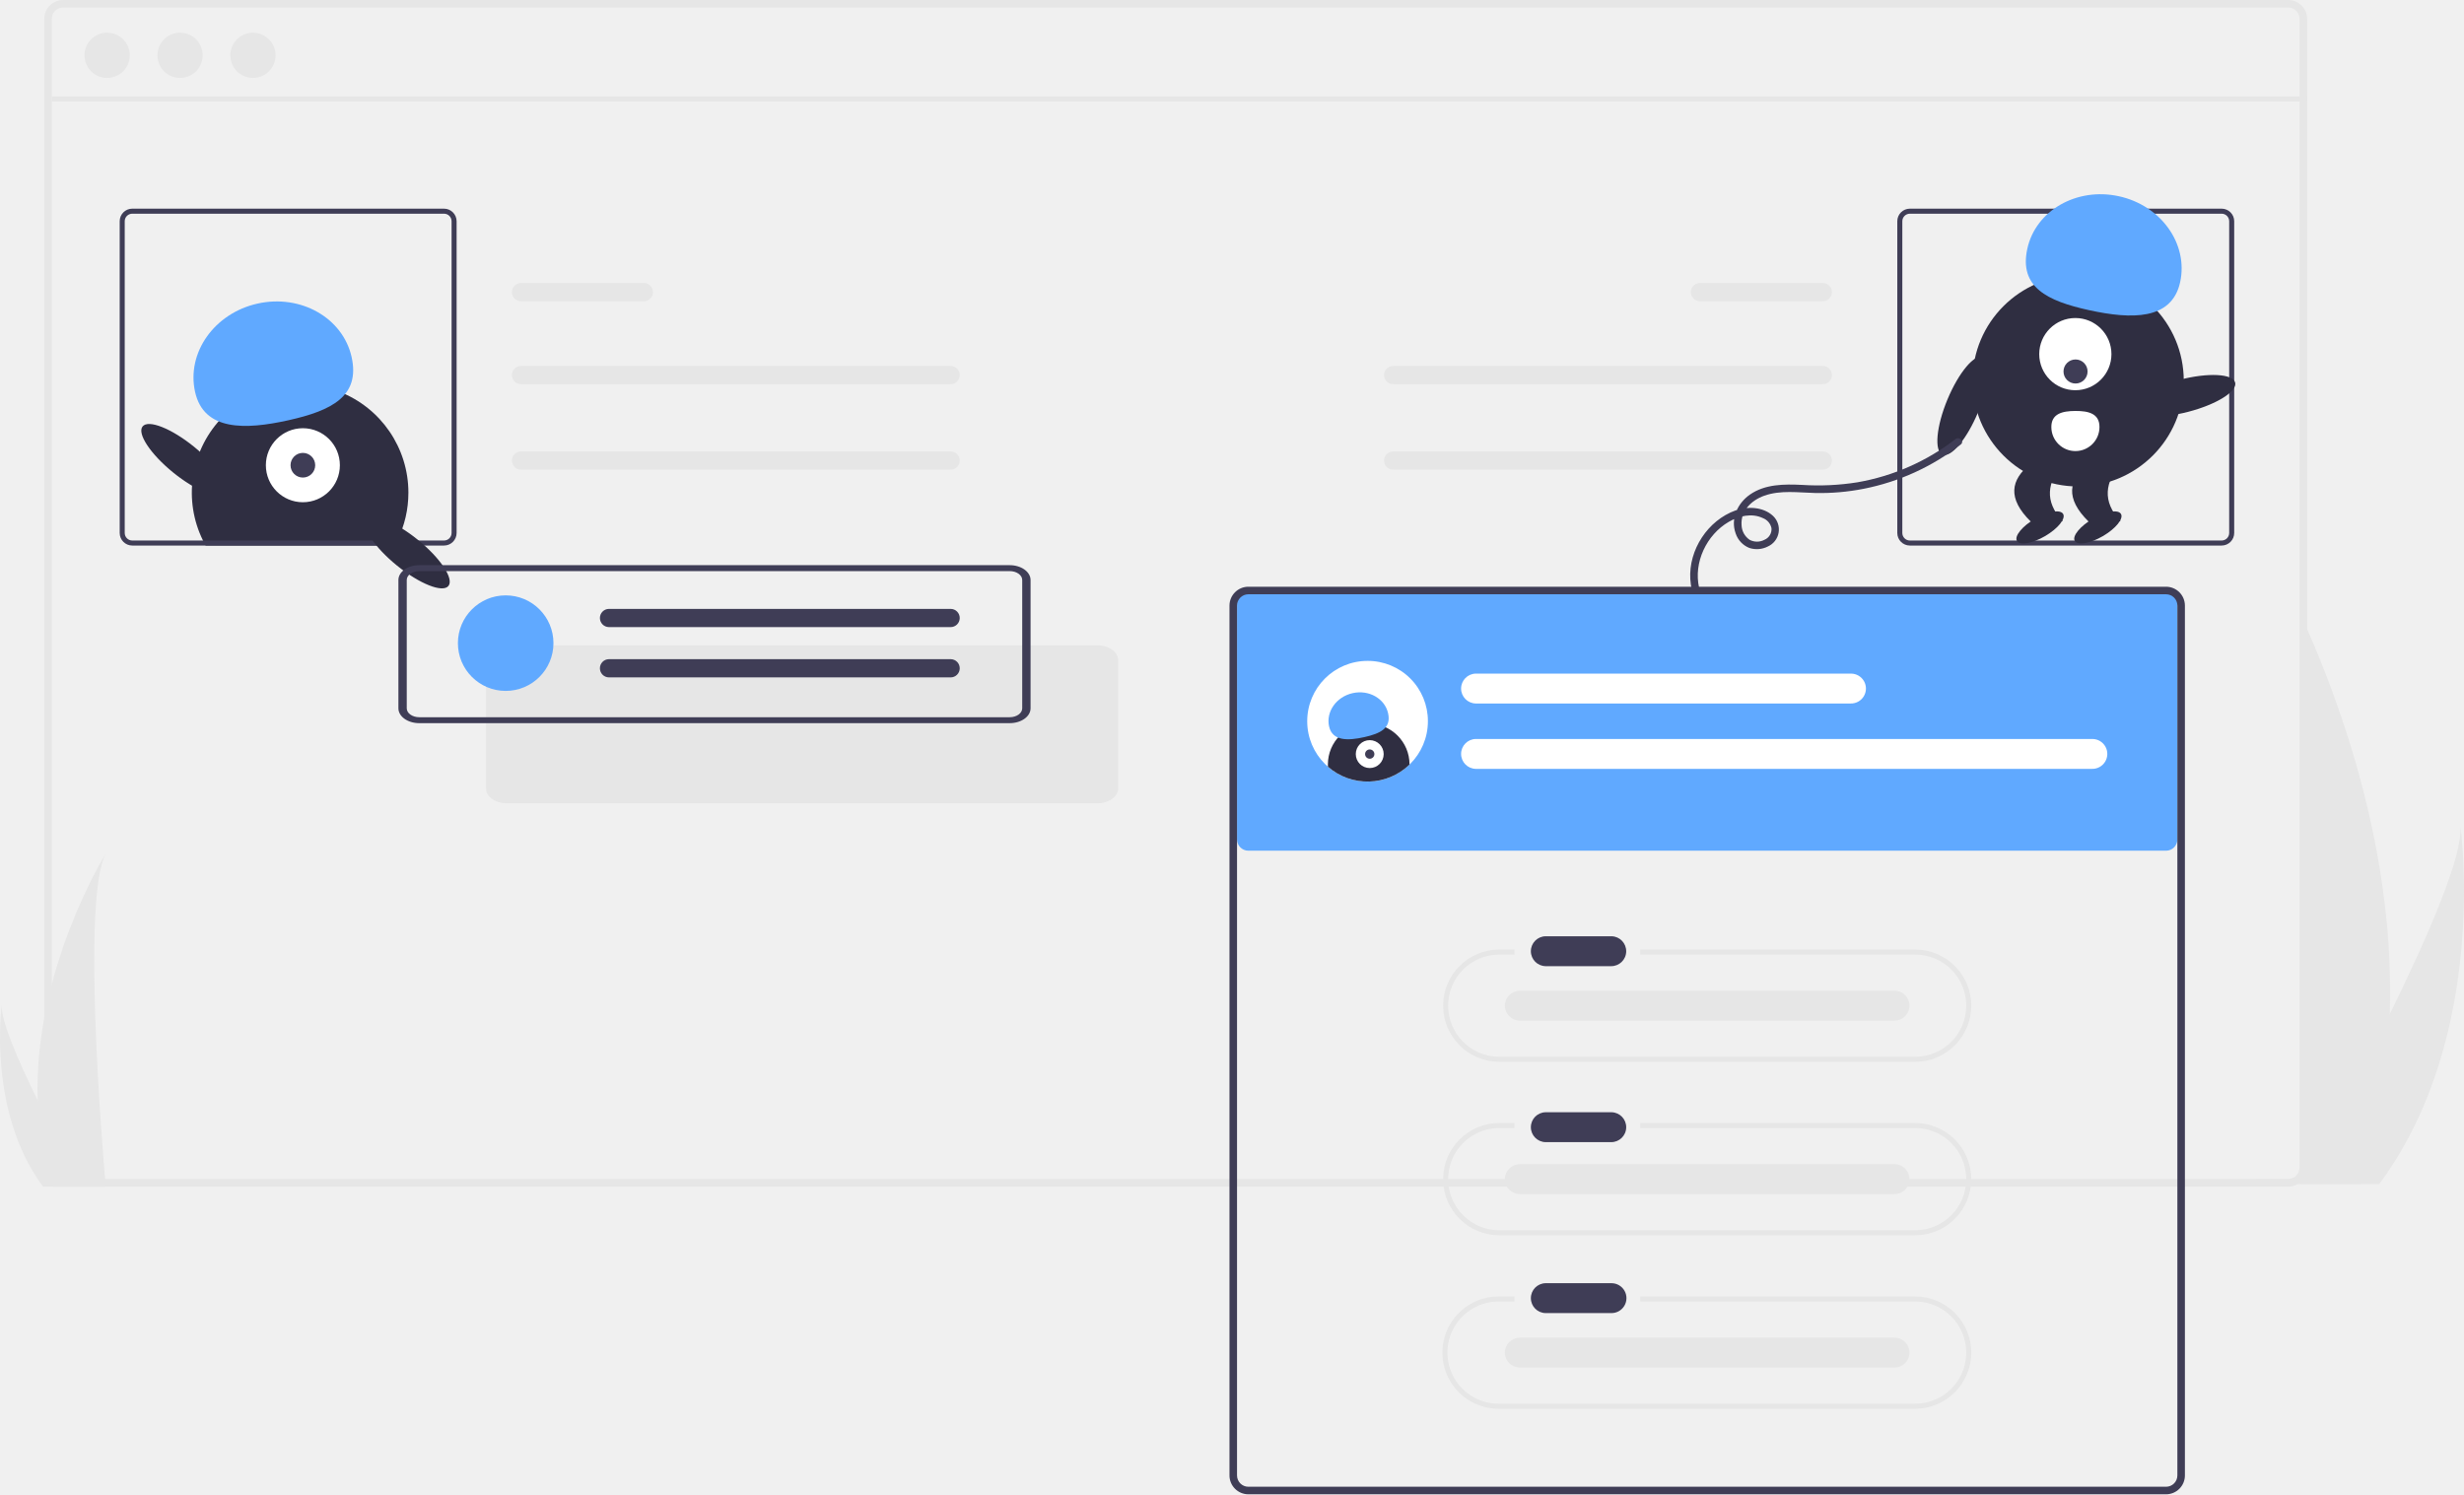
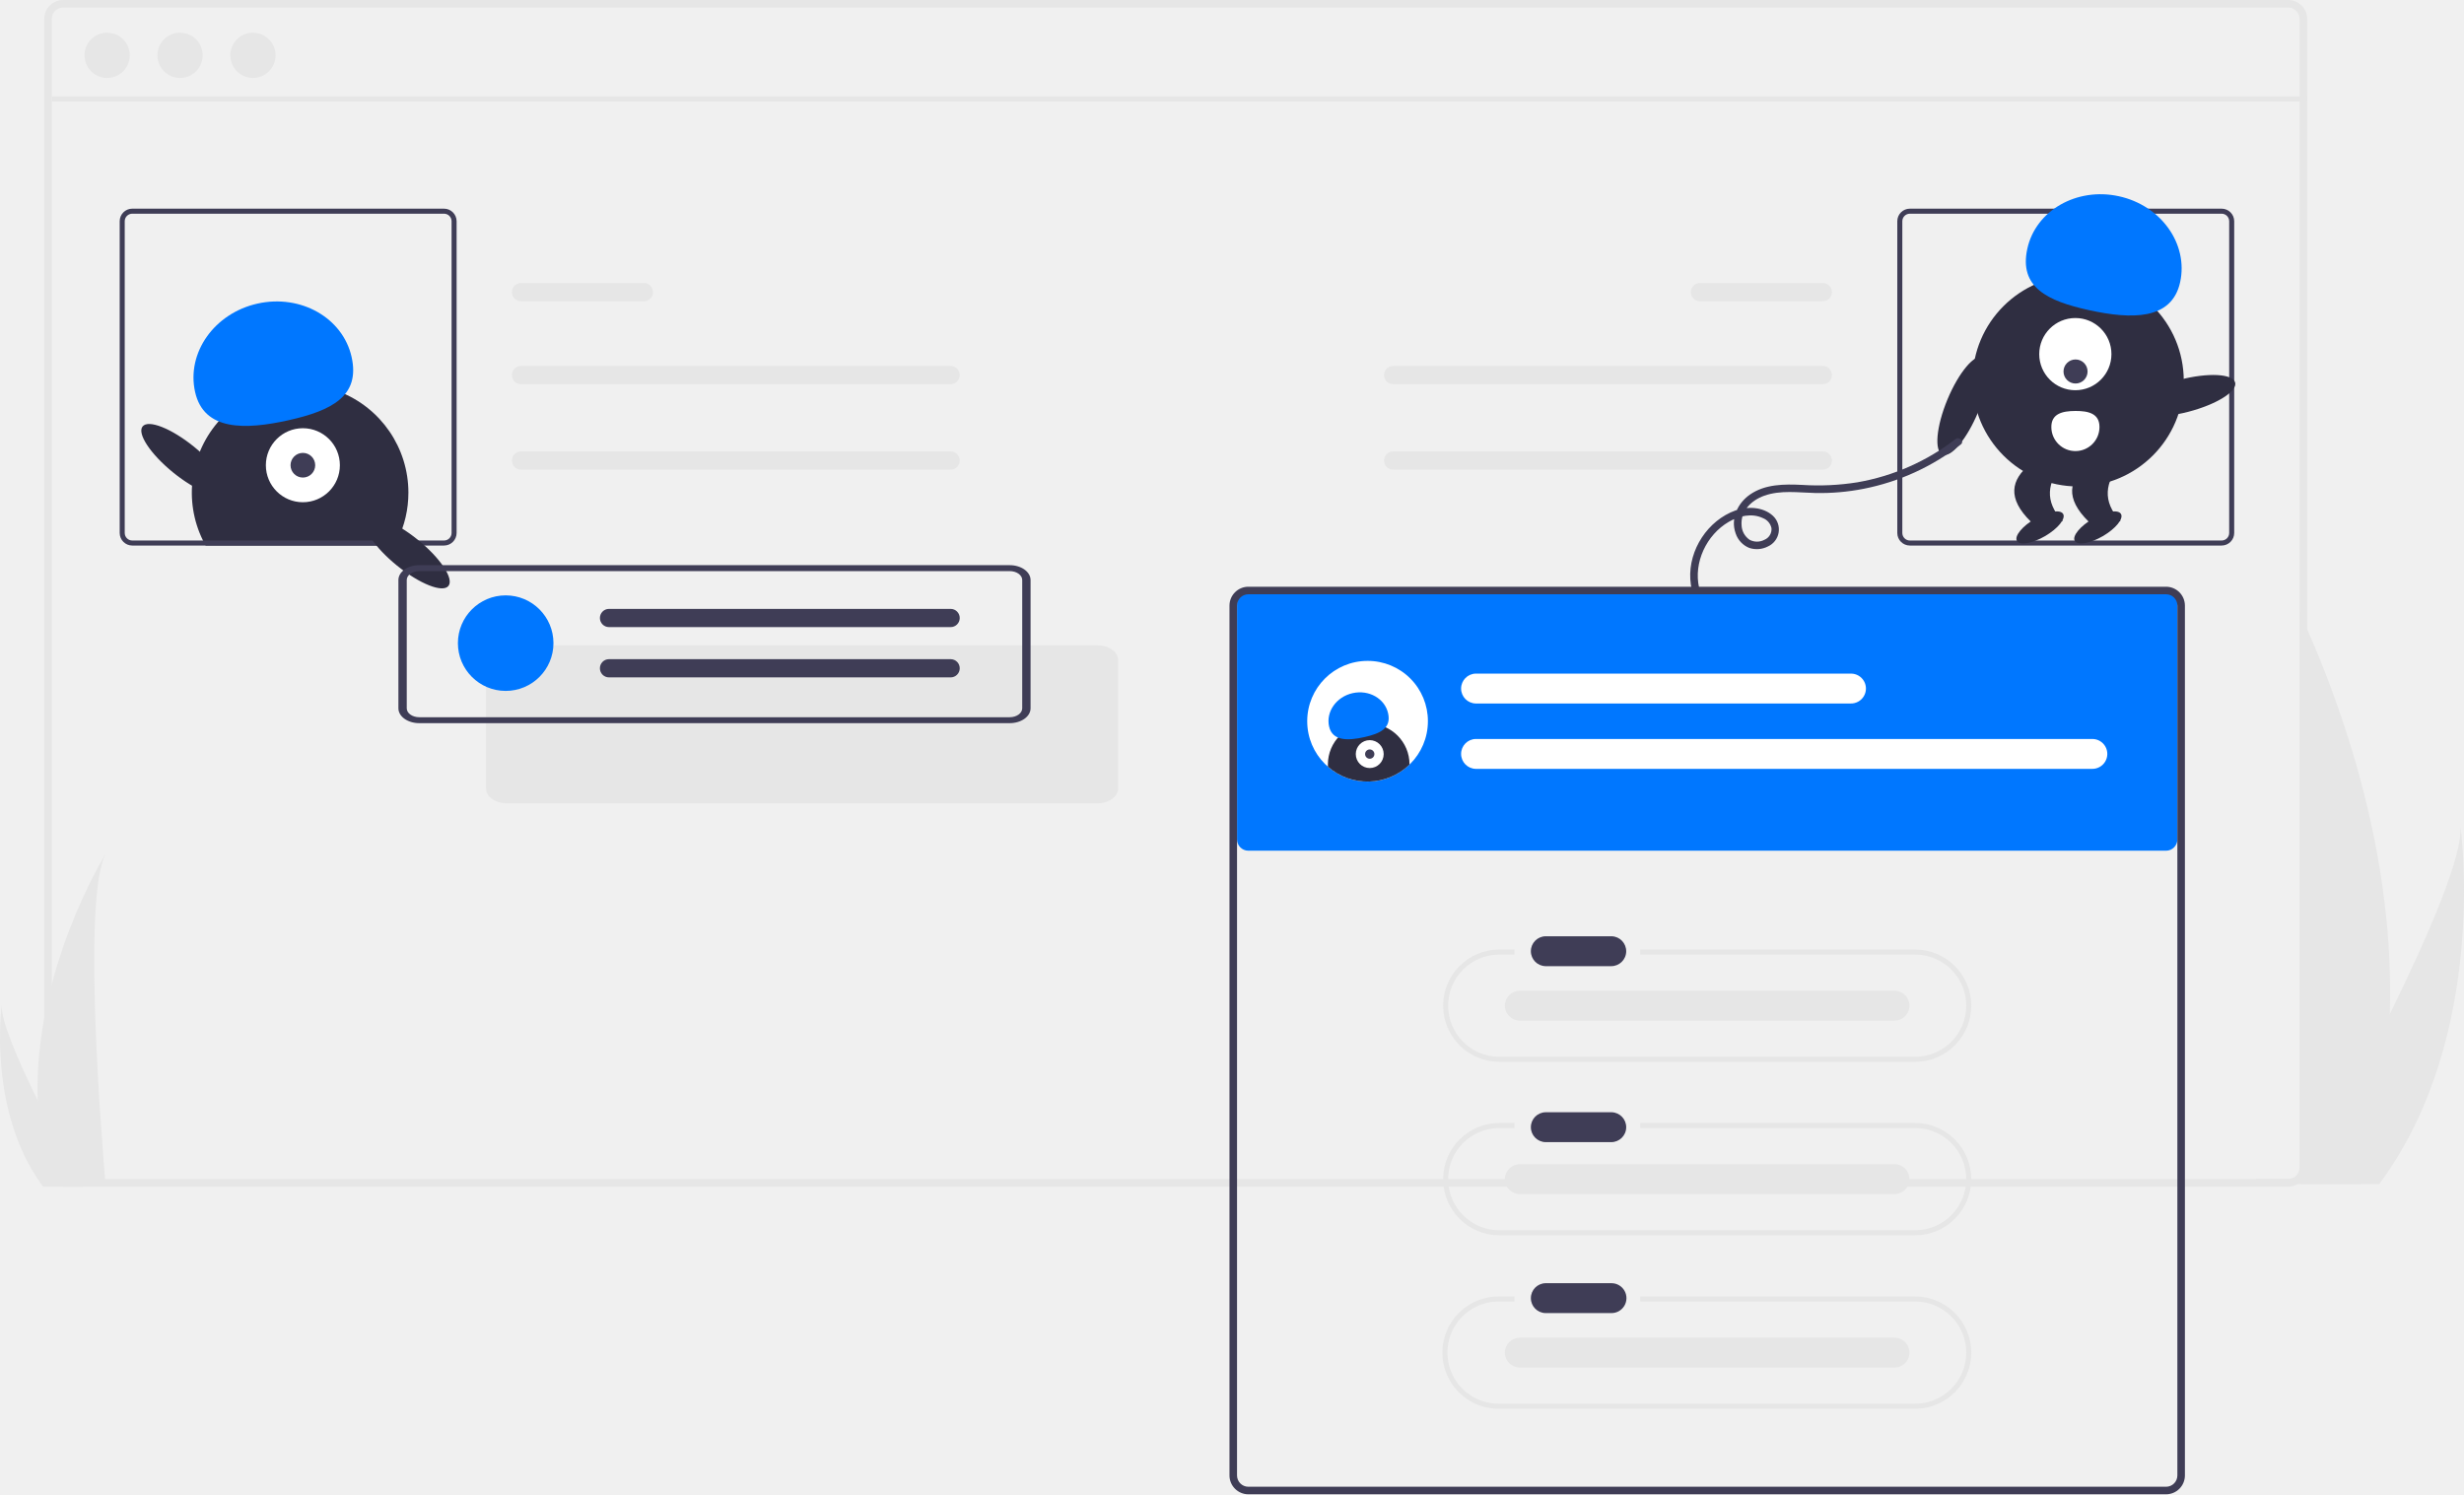
<svg xmlns="http://www.w3.org/2000/svg" id="a5a6e2e0-10cc-4ff4-a9a1-60a047953d16" data-name="Layer 1" width="980" height="594.385" viewBox="0 0 980 594.385">
  <path d="M1020.106,152.808h-885a7.503,7.503,0,0,0-7.5,7.5v457a7.503,7.503,0,0,0,7.5,7.5h885a7.53,7.53,0,0,0,6.03-3.06,6.567,6.567,0,0,0,.95-1.72,7.234,7.234,0,0,0,.52-2.72v-457A7.503,7.503,0,0,0,1020.106,152.808Zm4.5,464.5a4.507,4.507,0,0,1-4.5,4.5h-885a4.507,4.507,0,0,1-4.5-4.5v-457a4.507,4.507,0,0,1,4.5-4.5h885a4.507,4.507,0,0,1,4.5,4.5Z" transform="translate(-110 -152.8077)" fill="#e6e6e6" />
  <path id="a7fa35fd-6343-4c7d-bffa-edf3207f3b92" data-name="Path 40" d="M317.164,298.378a3.625,3.625,0,0,0,0,7.249h170.878a3.625,3.625,0,0,0,.119-7.249q-.06-.001-.119,0Z" transform="translate(-110 -152.8077)" fill="#e6e6e6" />
  <path id="ab6fdd8c-2729-46a7-820c-8bc436468813" data-name="Path 40" d="M317.164,265.378a3.625,3.625,0,0,0,0,7.249h48.878a3.625,3.625,0,0,0,.119-7.249q-.06-.001-.119,0Z" transform="translate(-110 -152.8077)" fill="#e6e6e6" />
  <path id="a01fe1c8-ee6f-45d9-a685-f0d827ea9125" data-name="Path 40" d="M317.164,332.378a3.625,3.625,0,0,0,0,7.249h170.878a3.625,3.625,0,0,0,.119-7.249q-.06-.001-.119,0Z" transform="translate(-110 -152.8077)" fill="#e6e6e6" />
  <path id="a656137b-e162-470a-b235-9e9e70a6b83f" data-name="Path 40" d="M835.049,298.378a3.625,3.625,0,0,1,0,7.249h-170.878a3.625,3.625,0,1,1-.119-7.249q.059-.001.119,0Z" transform="translate(-110 -152.8077)" fill="#e6e6e6" />
  <path id="ab51dad3-2e04-4951-ae1a-30de5d5a2f94" data-name="Path 40" d="M835.049,265.378a3.625,3.625,0,0,1,0,7.249h-48.878a3.625,3.625,0,0,1-.119-7.249q.059-.001.119,0Z" transform="translate(-110 -152.8077)" fill="#e6e6e6" />
  <path id="bf1d7626-f896-438d-a0f7-98819d5cb6e1" data-name="Path 40" d="M835.049,332.378a3.625,3.625,0,0,1,0,7.249h-170.878a3.625,3.625,0,1,1-.119-7.249q.059-.001.119,0Z" transform="translate(-110 -152.8077)" fill="#e6e6e6" />
  <path id="b3e0347c-1fde-42d2-8504-0cab7eeb999a" data-name="Path 78" d="M546.432,472.34h-234.838c-4.578,0-8.288-2.643-8.293-5.9v-51.042c.005-3.257,3.715-5.9,8.293-5.9h234.838c4.578,0,8.288,2.643,8.293,5.9v51.041C554.721,469.696,551.01,472.336,546.432,472.34Z" transform="translate(-110 -152.8077)" fill="#e6e6e6" />
  <path d="M272.434,348.768a42.831,42.831,0,0,1-4.43,19.04c-.33.68-.68,1.34-1.05,2h-75.17c-.37-.66-.72-1.32-1.05-2a43.071,43.071,0,1,1,81.7-19.04Z" transform="translate(-110 -152.8077)" fill="#2f2e41" />
  <circle cx="120.46" cy="185.052" r="14.719" fill="#fff" />
  <circle cx="120.46" cy="185.052" r="4.906" fill="#3f3d56" />
-   <path d="M187.593,308.712c-3.477-15.574,7.639-31.31,24.829-35.149s33.944,5.675,37.422,21.249-7.915,21.318-25.105,25.156S191.07,324.286,187.593,308.712Z" transform="translate(-110 -152.8077)" fill="#60a9ff" />
+   <path d="M187.593,308.712c-3.477-15.574,7.639-31.31,24.829-35.149s33.944,5.675,37.422,21.249-7.915,21.318-25.105,25.156S191.07,324.286,187.593,308.712Z" transform="translate(-110 -152.8077)" fill="#07f" />
  <path d="M286.606,235.808h-124a5.002,5.002,0,0,0-5,5v124a5.002,5.002,0,0,0,5,5h124a5.002,5.002,0,0,0,5-5v-124A5.002,5.002,0,0,0,286.606,235.808Zm3,129a3.009,3.009,0,0,1-3,3h-124a3.009,3.009,0,0,1-3-3v-124a3.009,3.009,0,0,1,3-3h124a3.009,3.009,0,0,1,3,3Z" transform="translate(-110 -152.8077)" fill="#3f3d56" />
  <path d="M993.606,235.808h-124a5.002,5.002,0,0,0-5,5v124a5.002,5.002,0,0,0,5,5h124a5.002,5.002,0,0,0,5-5v-124A5.002,5.002,0,0,0,993.606,235.808Zm3,129a3.009,3.009,0,0,1-3,3h-124a3.009,3.009,0,0,1-3-3v-124a3.009,3.009,0,0,1,3-3h124a3.009,3.009,0,0,1,3,3Z" transform="translate(-110 -152.8077)" fill="#3f3d56" />
  <rect x="20.606" y="38.33" width="897" height="2" fill="#e6e6e6" />
  <circle cx="42.606" cy="22" r="9" fill="#e6e6e6" />
  <circle cx="71.606" cy="22" r="9" fill="#e6e6e6" />
  <circle cx="100.606" cy="22" r="9" fill="#e6e6e6" />
  <ellipse cx="272.039" cy="372.65" rx="6.594" ry="21.006" transform="translate(-298.7478 196.4142) rotate(-50.95946)" fill="#2f2e41" />
  <ellipse cx="183.039" cy="335.65" rx="6.594" ry="21.006" transform="translate(-302.9514 113.5931) rotate(-50.95946)" fill="#2f2e41" />
  <path id="b7f0d0fe-5878-4d7b-9169-ef767dd243e7" data-name="Path 78" d="M511.59,440.458H276.752c-4.578,0-8.288-2.643-8.293-5.9v-51.042c.005-3.257,3.715-5.9,8.293-5.9H511.59c4.578,0,8.288,2.643,8.293,5.9v51.041C519.879,437.814,516.168,440.454,511.59,440.458Zm-234.838-60.484c-2.747,0-4.973,1.586-4.976,3.54v51.041c0,1.954,2.229,3.538,4.976,3.54H511.59c2.747,0,4.973-1.586,4.976-3.54v-51.039c0-1.954-2.229-3.538-4.976-3.54Z" transform="translate(-110 -152.8077)" fill="#3f3d56" />
-   <circle cx="201.124" cy="255.82" r="19" fill="#60a9ff" />
+   <circle cx="201.124" cy="255.82" r="19" fill="#07f" />
  <path id="b9068c95-bea0-463e-9980-b1b2ab5c3777" data-name="Path 40" d="M352.164,395.003a3.625,3.625,0,0,0,0,7.249h135.878a3.625,3.625,0,0,0,.119-7.249q-.06-.001-.119,0Z" transform="translate(-110 -152.8077)" fill="#3f3d56" />
  <path id="b4ef2f28-17ab-4899-adbe-de2d22554602" data-name="Path 40" d="M352.164,415.003a3.625,3.625,0,0,0,0,7.249h135.878a3.625,3.625,0,0,0,.119-7.249q-.06-.001-.119,0Z" transform="translate(-110 -152.8077)" fill="#3f3d56" />
-   <path d="M606.5,388.192a4.505,4.505,0,0,0-4.5,4.5v94a4.505,4.505,0,0,0,4.5,4.5h365a4.505,4.505,0,0,0,4.5-4.5v-94a4.505,4.505,0,0,0-4.5-4.5Z" transform="translate(-110 -152.8077)" fill="#60a9ff" />
+   <path d="M606.5,388.192a4.505,4.505,0,0,0-4.5,4.5v94a4.505,4.505,0,0,0,4.5,4.5h365a4.505,4.505,0,0,0,4.5-4.5v-94a4.505,4.505,0,0,0-4.5-4.5Z" transform="translate(-110 -152.8077)" fill="#07f" />
  <path d="M971.5,747.192h-365a7.508,7.508,0,0,1-7.5-7.5v-346a7.508,7.508,0,0,1,7.5-7.5h365a7.508,7.508,0,0,1,7.5,7.5v346A7.508,7.508,0,0,1,971.5,747.192Zm-365-358a4.505,4.505,0,0,0-4.5,4.5v346a4.505,4.505,0,0,0,4.5,4.5h365a4.505,4.505,0,0,0,4.5-4.5v-346a4.505,4.505,0,0,0-4.5-4.5Z" transform="translate(-110 -152.8077)" fill="#3f3d56" />
  <path d="M871.845,530.508h-109.499v2h109.499a20.327,20.327,0,0,1,0,40.653H706.155a20.327,20.327,0,0,1,0-40.653h6.192v-2h-6.192a22.327,22.327,0,0,0,0,44.653H871.845a22.327,22.327,0,0,0,0-44.653Z" transform="translate(-110 -152.8077)" fill="#e6e6e6" />
  <path d="M871.845,599.508h-109.499v2h109.499a20.327,20.327,0,0,1,0,40.653H706.155a20.327,20.327,0,0,1,0-40.653h6.192v-2h-6.192a22.327,22.327,0,0,0,0,44.653H871.845a22.327,22.327,0,0,0,0-44.653Z" transform="translate(-110 -152.8077)" fill="#e6e6e6" />
  <path d="M871.845,668.508h-109.499v2h109.499a20.327,20.327,0,0,1,0,40.653H706.155a20.327,20.327,0,1,1,0-40.653h6.192v-2h-6.192a22.327,22.327,0,1,0,0,44.653H871.845a22.327,22.327,0,0,0,0-44.653Z" transform="translate(-110 -152.8077)" fill="#e6e6e6" />
  <path id="a8b0d479-597c-4010-af9e-a52c1cd74b0b" data-name="Path 40" d="M724.706,525.224a5.947,5.947,0,0,0,0,11.892h26.086a5.947,5.947,0,0,0,.195-11.892q-.098-.002-.195,0Z" transform="translate(-110 -152.8077)" fill="#3f3d56" />
  <path id="a7546b0b-85a8-4a20-88fc-d2fe18f994f7" data-name="Path 40" d="M724.706,595.224a5.947,5.947,0,0,0,0,11.892h26.086a5.947,5.947,0,0,0,.195-11.892q-.098-.002-.195,0Z" transform="translate(-110 -152.8077)" fill="#3f3d56" />
  <path id="bacde4d6-97e6-4618-95f8-28bf875e16b4" data-name="Path 40" d="M724.706,663.224a5.947,5.947,0,0,0,0,11.892h26.086a5.947,5.947,0,1,0,.195-11.892q-.098-.002-.195,0Z" transform="translate(-110 -152.8077)" fill="#3f3d56" />
  <path id="fd9dd827-52d7-4fa1-83f4-c293a523bb58" data-name="Path 40" d="M714.36,546.889a5.947,5.947,0,0,0,0,11.892H863.445a5.947,5.947,0,0,0,.195-11.892q-.098-.002-.195,0Z" transform="translate(-110 -152.8077)" fill="#e6e6e6" />
  <path id="bfc71887-2ccd-4bb6-bfbb-8f0c239a6e0a" data-name="Path 40" d="M714.36,615.889a5.947,5.947,0,0,0,0,11.892H863.445a5.947,5.947,0,0,0,.195-11.892q-.098-.002-.195,0Z" transform="translate(-110 -152.8077)" fill="#e6e6e6" />
  <path id="e6544ee3-e65e-4949-b2cc-84e2c4255103" data-name="Path 40" d="M714.36,684.889a5.947,5.947,0,0,0,0,11.892H863.445a5.947,5.947,0,0,0,.195-11.892q-.098-.002-.195,0Z" transform="translate(-110 -152.8077)" fill="#e6e6e6" />
  <path d="M677.916,439.688a24,24,0,1,1-24-24A23.898,23.898,0,0,1,677.916,439.688Z" transform="translate(-110 -152.8077)" fill="#fff" />
  <path id="af09933a-d45c-4314-8237-a939141c4532" data-name="Path 40" d="M696.957,420.746a5.947,5.947,0,0,0,0,11.892H846.043a5.947,5.947,0,1,0,.195-11.892q-.098-.002-.195,0Z" transform="translate(-110 -152.8077)" fill="#fff" />
  <path id="b4790680-994e-4faf-b8ff-fb3e3aecf554" data-name="Path 40" d="M696.957,446.746a5.947,5.947,0,0,0,0,11.892H942.043a5.947,5.947,0,1,0,.195-11.892q-.098-.002-.195,0Z" transform="translate(-110 -152.8077)" fill="#fff" />
  <path d="M1060.486,556.198a239.374,239.374,0,0,1-11.18,66.13c-.15.49-.32.98-.48,1.48h-41.7c.04-.44.09-.94.13-1.48.01-.17.03-.34.04-.52h12.81a4.507,4.507,0,0,0,4.5-4.5v-220.94c.98,2.14,1.99,4.36,3,6.67C1043.496,439.138,1062.416,495.498,1060.486,556.198Z" transform="translate(-110 -152.8077)" fill="#e6e6e6" />
  <path d="M1057.354,622.325c-.349.497-.712.994-1.083,1.483H1024.986c.237-.423.512-.919.831-1.483,5.168-9.329,20.466-37.218,34.667-66.13,15.261-31.07,29.261-63.32,28.082-74.991C1088.928,483.836,1099.488,564.085,1057.354,622.325Z" transform="translate(-110 -152.8077)" fill="#e6e6e6" />
  <path d="M124.982,590.488a121.427,121.427,0,0,0,5.672,33.566c.079.252.162.501.245.753H152.067c-.023-.226-.045-.478-.068-.753-1.411-16.226-9.549-114.984.181-131.872C151.33,493.553,123.341,538.93,124.982,590.488Z" transform="translate(-110 -152.8077)" fill="#e6e6e6" />
  <path d="M126.571,624.055c.177.252.361.504.55.753H143c-.12-.215-.26-.467-.422-.753-2.623-4.735-10.388-18.891-17.596-33.566-7.746-15.771-14.852-32.14-14.254-38.064C110.544,553.76,105.184,594.493,126.571,624.055Z" transform="translate(-110 -152.8077)" fill="#e6e6e6" />
  <ellipse cx="978.646" cy="310.233" rx="21.006" ry="6.594" transform="translate(-156.4868 101.7891) rotate(-14.48222)" fill="#2f2e41" />
  <ellipse cx="890.646" cy="314.233" rx="21.006" ry="6.594" transform="translate(148.6892 863.2962) rotate(-67.4341)" fill="#2f2e41" />
  <circle cx="826.532" cy="151.491" r="42.012" fill="#2f2e41" />
  <path d="M930.41,360.167l-12.763.059c-9.343-9.197-7.96-16.58-.106-22.867l12.763-.059C924.419,344.545,922.851,352.065,930.41,360.167Z" transform="translate(-110 -152.8077)" fill="#2f2e41" />
  <ellipse cx="921.38" cy="362.602" rx="10.636" ry="3.989" transform="translate(-167.1673 361.0123) rotate(-30.26634)" fill="#2f2e41" />
  <path d="M953.41,360.167l-12.763.059c-9.343-9.197-7.96-16.58-.106-22.867l12.763-.059C947.419,344.545,945.851,352.065,953.41,360.167Z" transform="translate(-110 -152.8077)" fill="#2f2e41" />
  <ellipse cx="944.38" cy="362.602" rx="10.636" ry="3.989" transform="translate(-164.0322 372.6048) rotate(-30.26634)" fill="#2f2e41" />
  <circle cx="825.419" cy="140.86" r="14.359" fill="#fff" />
  <circle cx="825.5" cy="147.767" r="4.786" fill="#3f3d56" />
-   <path d="M977.103,265.04c3.322-15.208-7.593-30.508-24.379-34.175s-33.087,5.69-36.408,20.898,7.818,20.759,24.604,24.426S973.781,280.248,977.103,265.04Z" transform="translate(-110 -152.8077)" fill="#60a9ff" />
+   <path d="M977.103,265.04c3.322-15.208-7.593-30.508-24.379-34.175s-33.087,5.69-36.408,20.898,7.818,20.759,24.604,24.426S973.781,280.248,977.103,265.04Z" transform="translate(-110 -152.8077)" fill="#07f" />
  <path d="M945.022,322.607a9.572,9.572,0,1,1-19.145.108l-0-.019c-.025-5.287,4.256-6.402,9.543-6.426S944.997,317.32,945.022,322.607Z" transform="translate(-110 -152.8077)" fill="#fff" />
  <path d="M670.606,456.878v.05a23.978,23.978,0,0,1-32.44.86c-.02-.3-.03-.61-.03-.91a16.235,16.235,0,1,1,32.47,0Z" transform="translate(-110 -152.8077)" fill="#2f2e41" />
  <circle cx="544.78" cy="299.954" r="5.55" fill="#fff" />
  <circle cx="544.78" cy="299.954" r="1.85" fill="#3f3d56" />
-   <path d="M638.617,441.772c-1.311-5.872,2.88-11.805,9.361-13.253s12.798,2.14,14.11,8.012-2.984,8.038-9.466,9.485S639.929,447.644,638.617,441.772Z" transform="translate(-110 -152.8077)" fill="#60a9ff" />
+   <path d="M638.617,441.772c-1.311-5.872,2.88-11.805,9.361-13.253s12.798,2.14,14.11,8.012-2.984,8.038-9.466,9.485S639.929,447.644,638.617,441.772Z" transform="translate(-110 -152.8077)" fill="#07f" />
  <path d="M785.789,386.636c-2.304-10.065,2.942-21.102,11.776-26.251,4.057-2.364,9.15-3.598,13.593-1.489a5.499,5.499,0,0,1,3.415,4.019,4.581,4.581,0,0,1-2.856,4.626,6.265,6.265,0,0,1-5.826-.006,7.334,7.334,0,0,1-3.223-5.817c-.432-5.743,3.97-9.946,9.049-11.742,6.507-2.302,13.521-1.225,20.258-1.069a89.868,89.868,0,0,0,19.241-1.671,91.535,91.535,0,0,0,38.65-17.644c1.521-1.185-.615-3.295-2.121-2.121a88.496,88.496,0,0,1-38.982,17.179,98.916,98.916,0,0,1-22.043,1.035c-7.033-.341-14.663-.351-20.696,3.835-4.911,3.407-7.831,9.564-5.709,15.453a9.366,9.366,0,0,0,5.438,5.787,9.595,9.595,0,0,0,7.352-.567,7.41,7.41,0,0,0,2.063-12.185c-3.888-3.622-10.143-3.868-14.92-2.157-11.003,3.939-18.658,15.652-17.97,27.313a26.011,26.011,0,0,0,.618,4.268c.431,1.881,3.324,1.085,2.893-.798Z" transform="translate(-110 -152.8077)" fill="#3f3d56" />
</svg>
